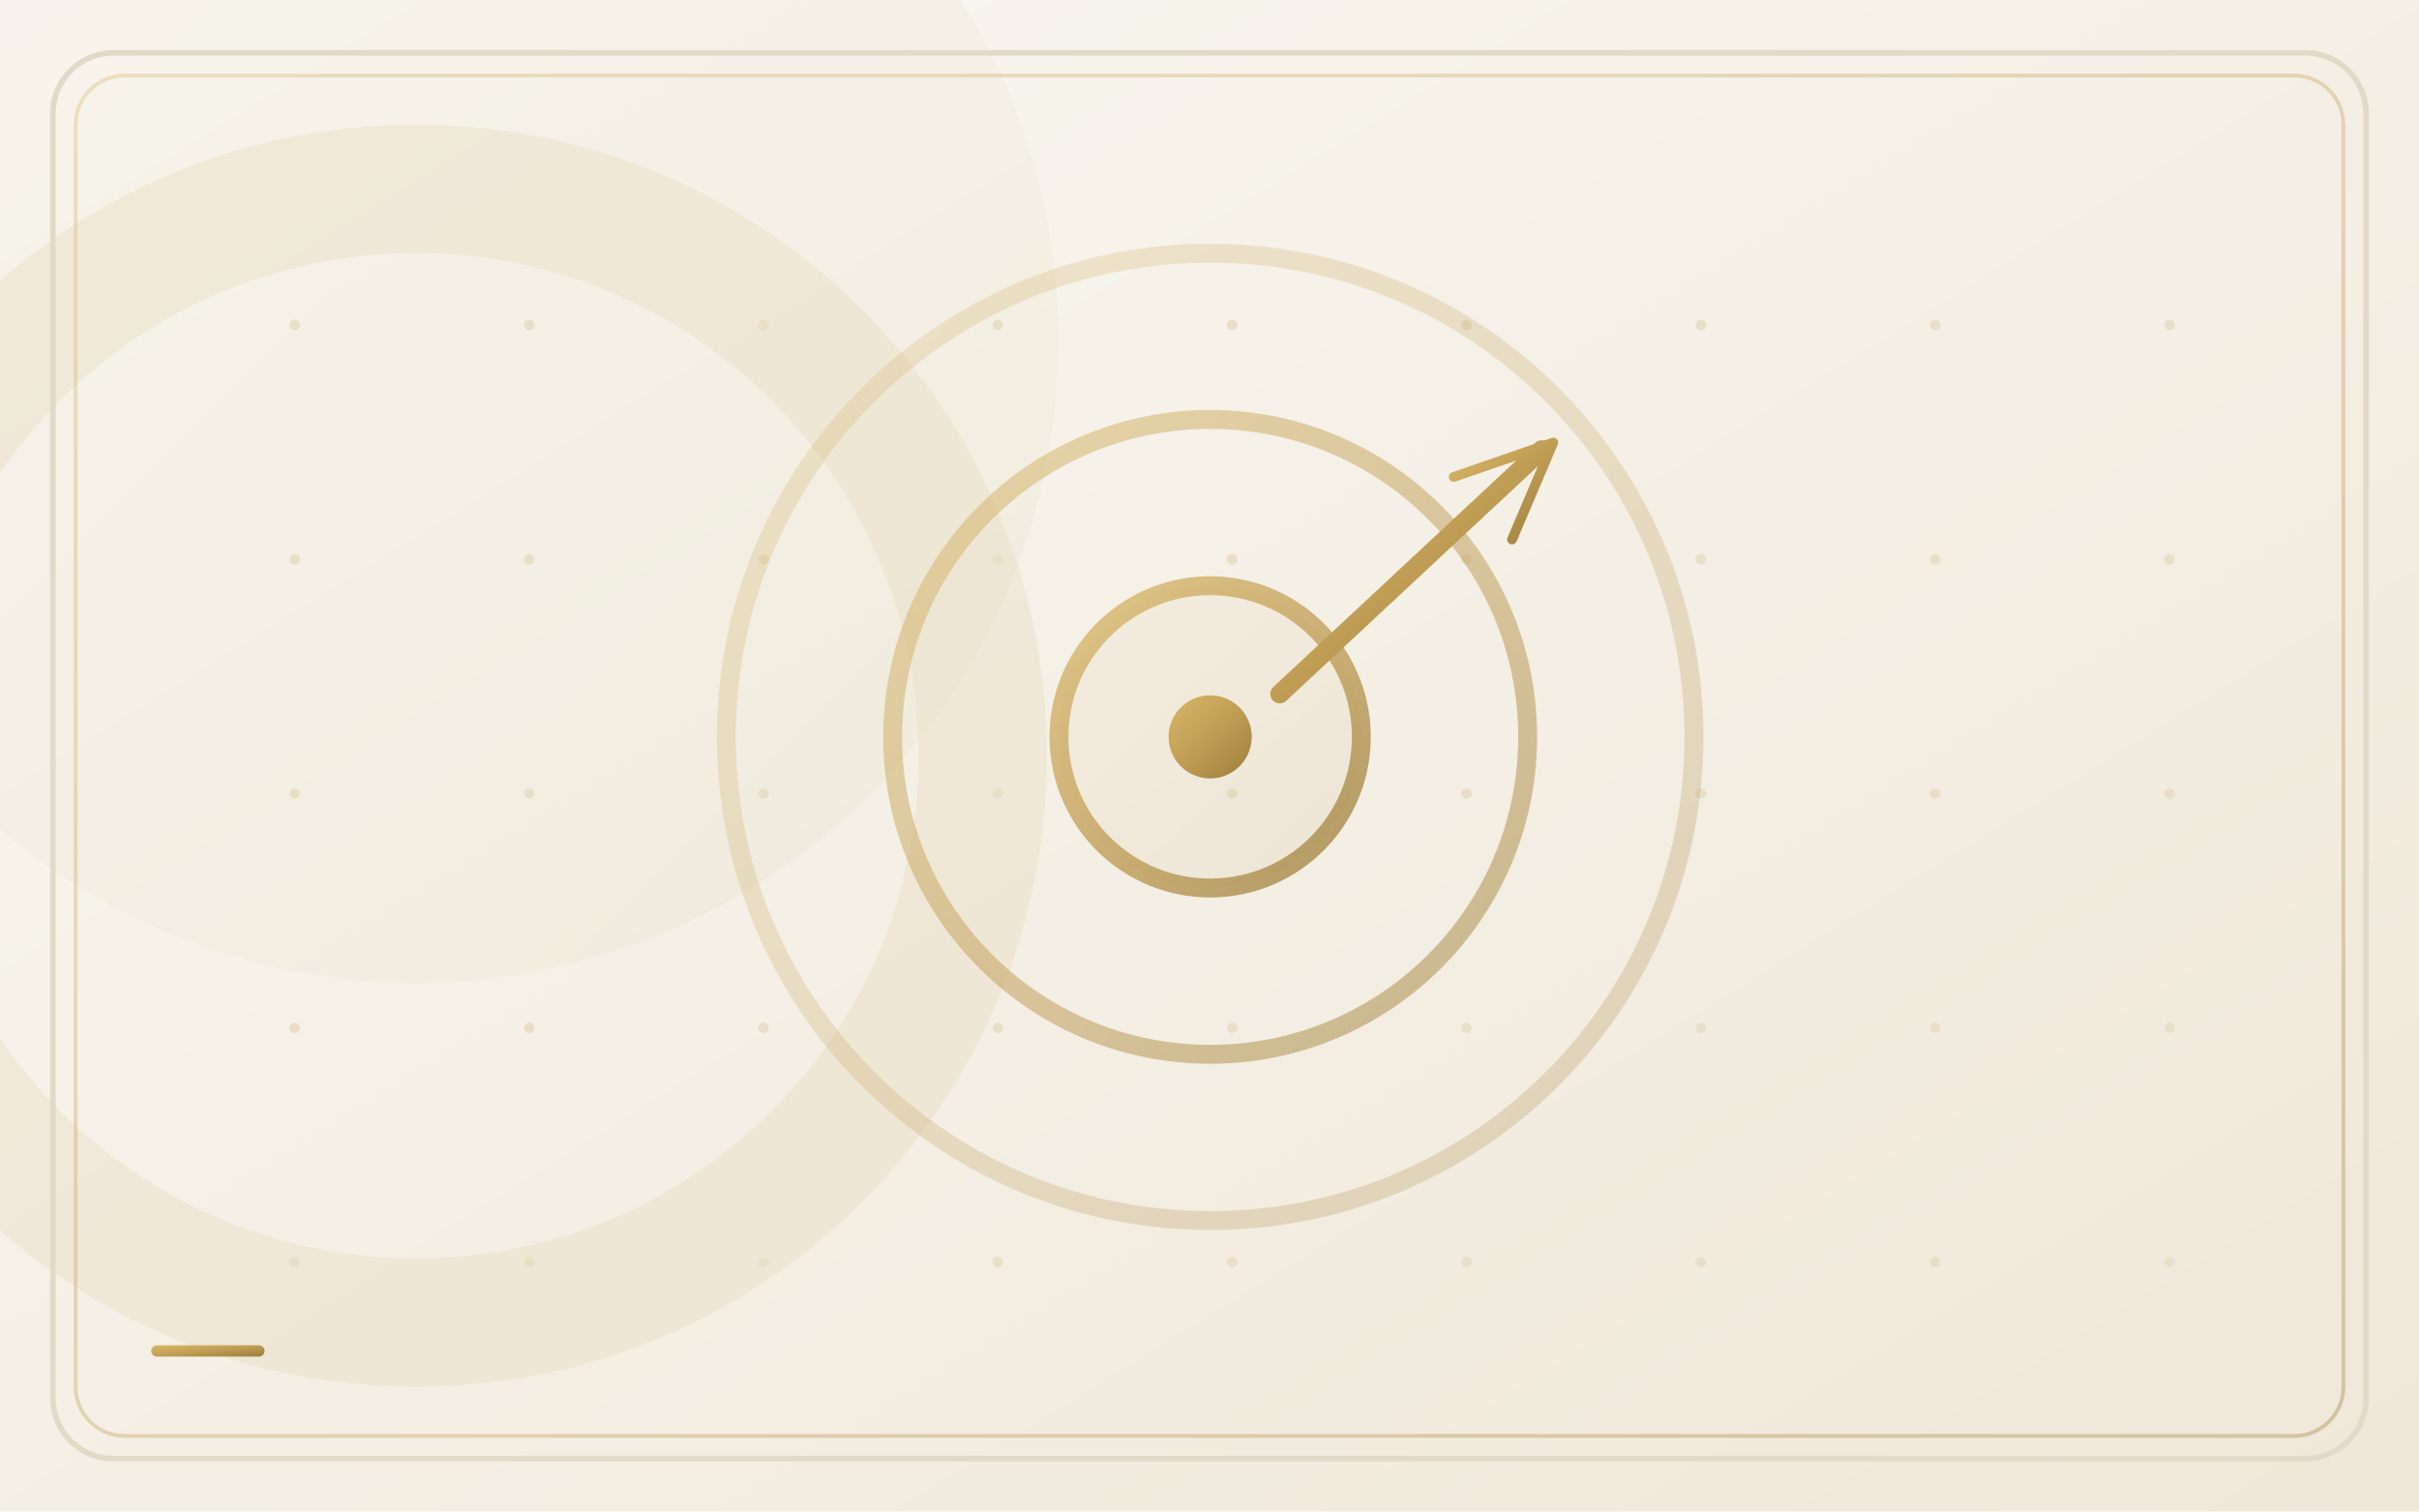
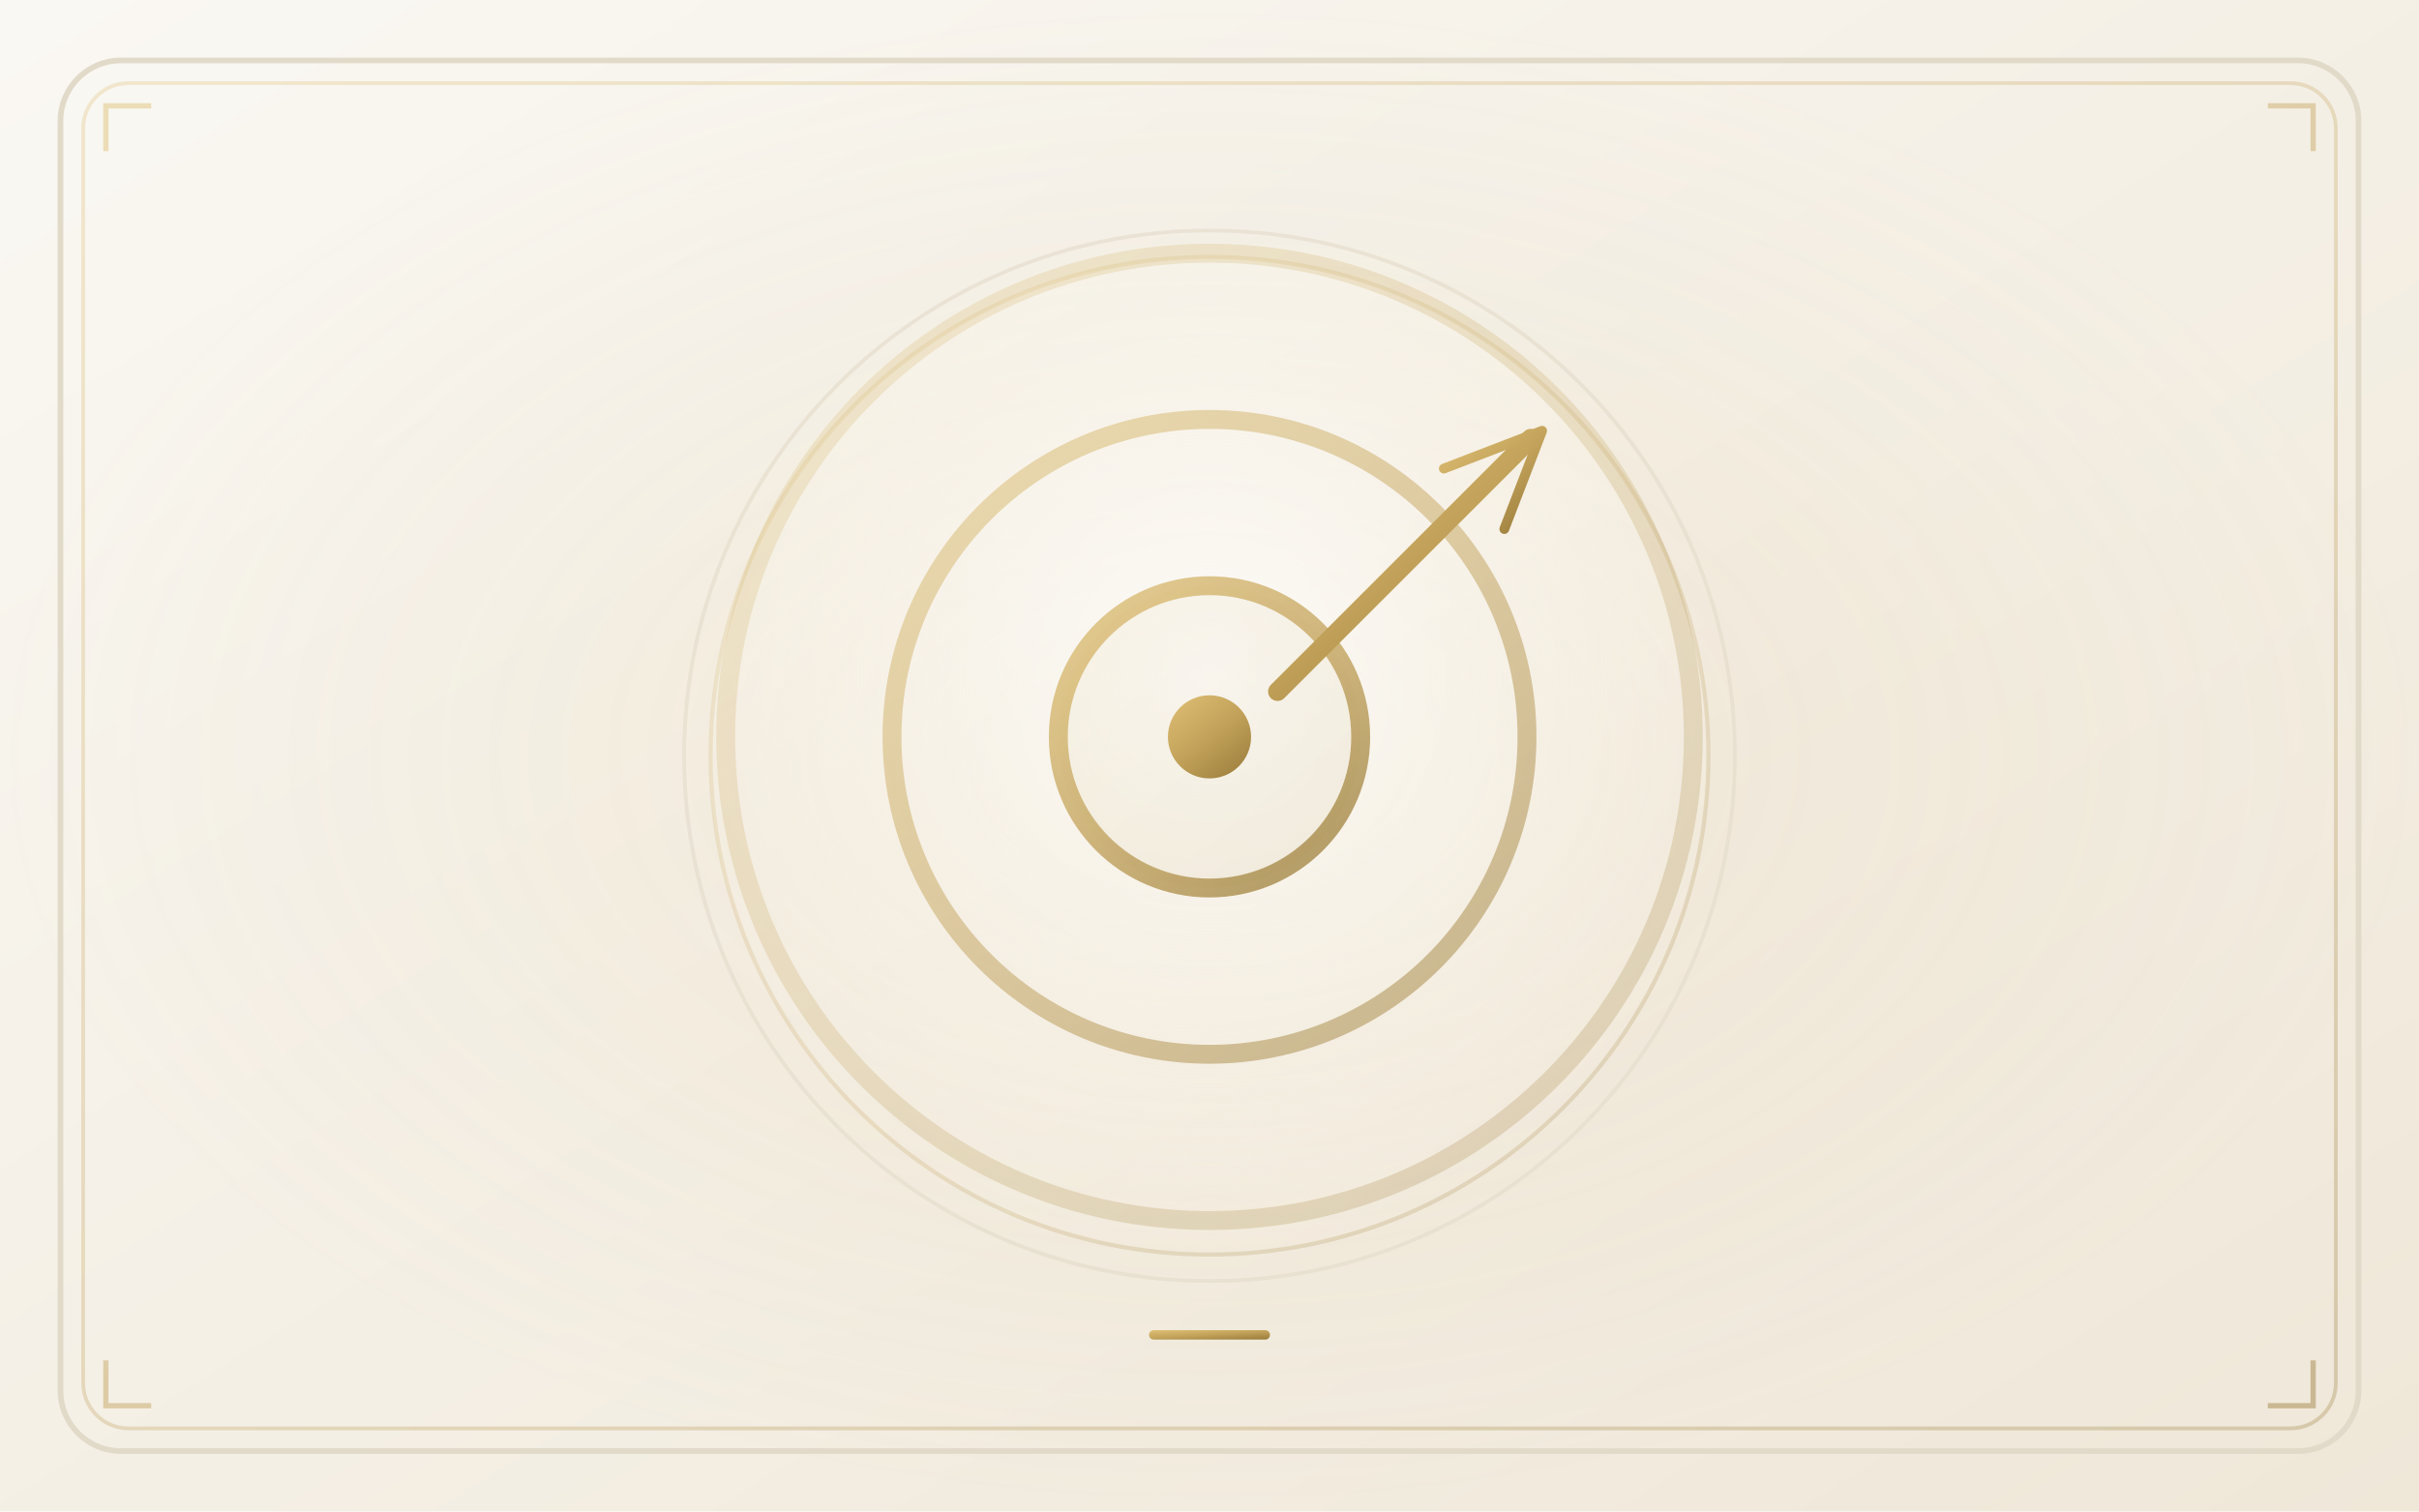
<svg xmlns="http://www.w3.org/2000/svg" viewBox="0 0 640 400" width="640" height="400">
  <defs>
    <linearGradient id="bgg" x1="0" y1="0" x2="1" y2="1">
      <stop offset="0" stop-color="#faf8f3" />
      <stop offset="1" stop-color="#efe7d8" />
    </linearGradient>
-     <linearGradient id="gg" x1="0" y1="0" x2="1" y2="1">
-       <stop offset="0" stop-color="#d8b86a" />
-       <stop offset="0.55" stop-color="#bd9a52" />
+     <linearGradient id="gg" x1="0.1" y1="0" x2="0.9" y2="1">
+       <stop offset="0" stop-color="#dcbd72" />
+       <stop offset="0.5" stop-color="#c2a25a" />
      <stop offset="1" stop-color="#9c7e3c" />
    </linearGradient>
+     <radialGradient id="glow" cx="0.5" cy="0.5" r="0.5">
+       <stop offset="0" stop-color="#caa968" stop-opacity="0.12" />
+       <stop offset="1" stop-color="#caa968" stop-opacity="0" />
+     </radialGradient>
+     <radialGradient id="med" cx="0.5" cy="0.42" r="0.6">
+       <stop offset="0" stop-color="#ffffff" stop-opacity="0.85" />
+       <stop offset="0.7" stop-color="#fbf7ee" stop-opacity="0.35" />
+       <stop offset="1" stop-color="#fbf7ee" stop-opacity="0" />
+     </radialGradient>
  </defs>
  <rect width="640" height="400" fill="url(#bgg)" />
-   <circle cx="110" cy="90" r="170" fill="url(#gg)" opacity="0.05" />
-   <circle cx="110" cy="200" r="150" fill="none" stroke="#e9dfc8" stroke-width="34" opacity="0.5" />
-   <circle cx="78" cy="86" r="1.4" fill="#e9dfc8" />
-   <circle cx="78" cy="148" r="1.4" fill="#e9dfc8" />
-   <circle cx="78" cy="210" r="1.4" fill="#e9dfc8" />
-   <circle cx="78" cy="272" r="1.4" fill="#e9dfc8" />
-   <circle cx="78" cy="334" r="1.4" fill="#e9dfc8" />
-   <circle cx="140" cy="86" r="1.4" fill="#e9dfc8" />
-   <circle cx="140" cy="148" r="1.4" fill="#e9dfc8" />
-   <circle cx="140" cy="210" r="1.4" fill="#e9dfc8" />
-   <circle cx="140" cy="272" r="1.4" fill="#e9dfc8" />
-   <circle cx="140" cy="334" r="1.4" fill="#e9dfc8" />
-   <circle cx="202" cy="86" r="1.4" fill="#e9dfc8" />
-   <circle cx="202" cy="148" r="1.4" fill="#e9dfc8" />
-   <circle cx="202" cy="210" r="1.4" fill="#e9dfc8" />
-   <circle cx="202" cy="272" r="1.4" fill="#e9dfc8" />
-   <circle cx="202" cy="334" r="1.4" fill="#e9dfc8" />
-   <circle cx="264" cy="86" r="1.4" fill="#e9dfc8" />
-   <circle cx="264" cy="148" r="1.4" fill="#e9dfc8" />
-   <circle cx="264" cy="210" r="1.4" fill="#e9dfc8" />
-   <circle cx="264" cy="272" r="1.4" fill="#e9dfc8" />
-   <circle cx="264" cy="334" r="1.4" fill="#e9dfc8" />
-   <circle cx="326" cy="86" r="1.4" fill="#e9dfc8" />
-   <circle cx="326" cy="148" r="1.4" fill="#e9dfc8" />
-   <circle cx="326" cy="210" r="1.4" fill="#e9dfc8" />
-   <circle cx="326" cy="272" r="1.4" fill="#e9dfc8" />
-   <circle cx="326" cy="334" r="1.4" fill="#e9dfc8" />
-   <circle cx="388" cy="86" r="1.4" fill="#e9dfc8" />
-   <circle cx="388" cy="148" r="1.4" fill="#e9dfc8" />
-   <circle cx="388" cy="210" r="1.4" fill="#e9dfc8" />
-   <circle cx="388" cy="272" r="1.4" fill="#e9dfc8" />
-   <circle cx="388" cy="334" r="1.4" fill="#e9dfc8" />
-   <circle cx="450" cy="86" r="1.4" fill="#e9dfc8" />
-   <circle cx="450" cy="148" r="1.4" fill="#e9dfc8" />
-   <circle cx="450" cy="210" r="1.4" fill="#e9dfc8" />
-   <circle cx="450" cy="272" r="1.4" fill="#e9dfc8" />
-   <circle cx="450" cy="334" r="1.4" fill="#e9dfc8" />
-   <circle cx="512" cy="86" r="1.4" fill="#e9dfc8" />
-   <circle cx="512" cy="148" r="1.4" fill="#e9dfc8" />
-   <circle cx="512" cy="210" r="1.4" fill="#e9dfc8" />
-   <circle cx="512" cy="272" r="1.4" fill="#e9dfc8" />
-   <circle cx="512" cy="334" r="1.4" fill="#e9dfc8" />
-   <circle cx="574" cy="86" r="1.4" fill="#e9dfc8" />
-   <circle cx="574" cy="148" r="1.4" fill="#e9dfc8" />
-   <circle cx="574" cy="210" r="1.4" fill="#e9dfc8" />
-   <circle cx="574" cy="272" r="1.4" fill="#e9dfc8" />
-   <circle cx="574" cy="334" r="1.4" fill="#e9dfc8" />
-   <rect x="14" y="14" width="612" height="372" fill="none" stroke="#e2dac9" stroke-width="1.5" rx="16" />
-   <rect x="20" y="20" width="600" height="360" fill="none" stroke="url(#gg)" stroke-width="1" rx="13" opacity="0.35" />
-   <g transform="rotate(2 320 200)">
+   <rect width="640" height="400" fill="url(#glow)" />
+   <circle cx="320" cy="200" r="132" fill="url(#med)" />
+   <circle cx="320" cy="200" r="132" fill="none" stroke="url(#gg)" stroke-width="1.1" opacity="0.22" />
+   <circle cx="320" cy="200" r="139" fill="none" stroke="#e2dac9" stroke-width="1" opacity="0.6" />
+   <rect x="16" y="16" width="608" height="368" fill="none" stroke="#e2dac9" stroke-width="1.5" rx="16" />
+   <rect x="22" y="22" width="596" height="356" fill="none" stroke="url(#gg)" stroke-width="1" rx="12" opacity="0.3" />
+   <path d="M28 40 V28 H40 M600 28 H612 V40 M612 360 V372 H600 M40 372 H28 V360" fill="none" stroke="url(#gg)" stroke-width="1.4" opacity="0.45" />
+   <g>
    <circle cx="320" cy="195" r="40" stroke="url(#gg)" fill="none" stroke-width="5" stroke-linecap="round" stroke-linejoin="round" opacity="0.765" />
    <circle cx="320" cy="195" r="84" stroke="url(#gg)" fill="none" stroke-width="5" stroke-linecap="round" stroke-linejoin="round" opacity="0.506" />
    <circle cx="320" cy="195" r="128" stroke="url(#gg)" fill="none" stroke-width="5" stroke-linecap="round" stroke-linejoin="round" opacity="0.247" />
    <circle cx="320" cy="195" r="40" fill="url(#gg)" opacity="0.08" />
    <circle cx="320" cy="195" r="11" fill="url(#gg)" />
    <path d="M405 116 L338 183" stroke="url(#gg)" fill="none" stroke-width="5" stroke-linecap="round" stroke-linejoin="round" />
    <path d="M398 140 l10 -26 l-26 10" stroke="url(#gg)" fill="none" stroke-width="2.6" stroke-linecap="round" stroke-linejoin="round" />
  </g>
-   <rect x="40" y="356" width="30" height="3" rx="1.5" fill="url(#gg)" />
+   <rect x="304" y="352" width="32" height="2.5" rx="1.25" fill="url(#gg)" />
</svg>
